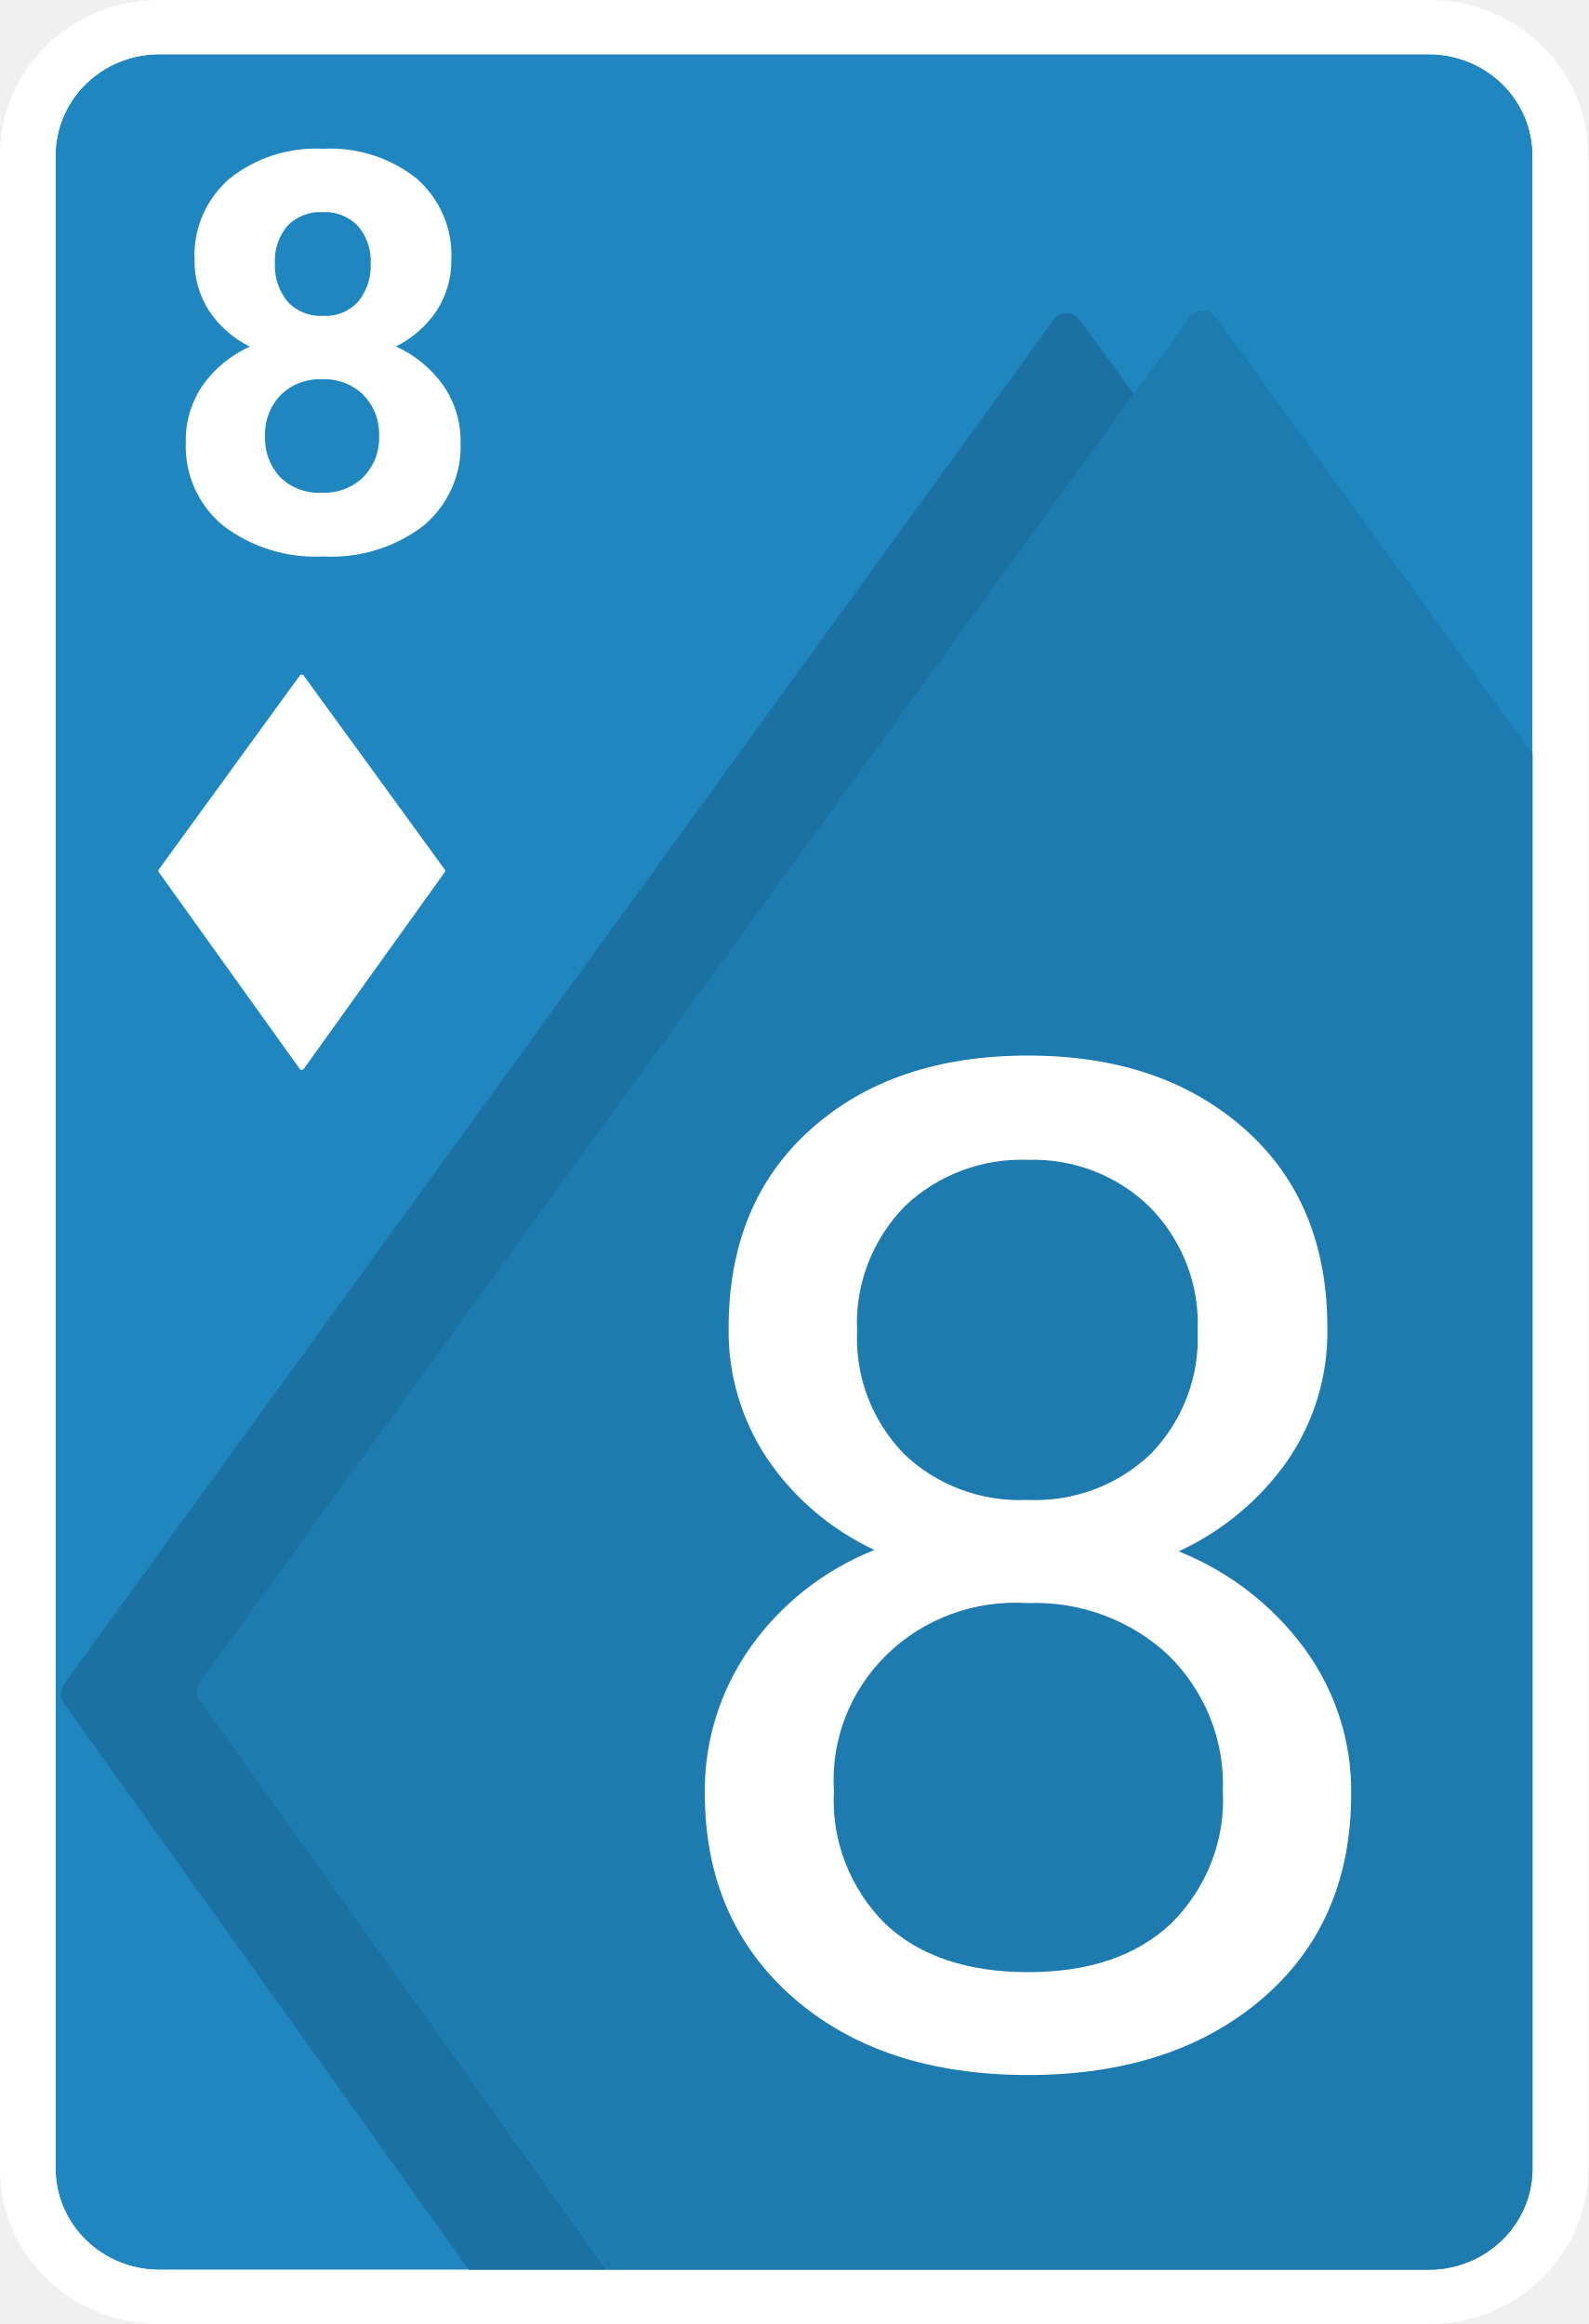
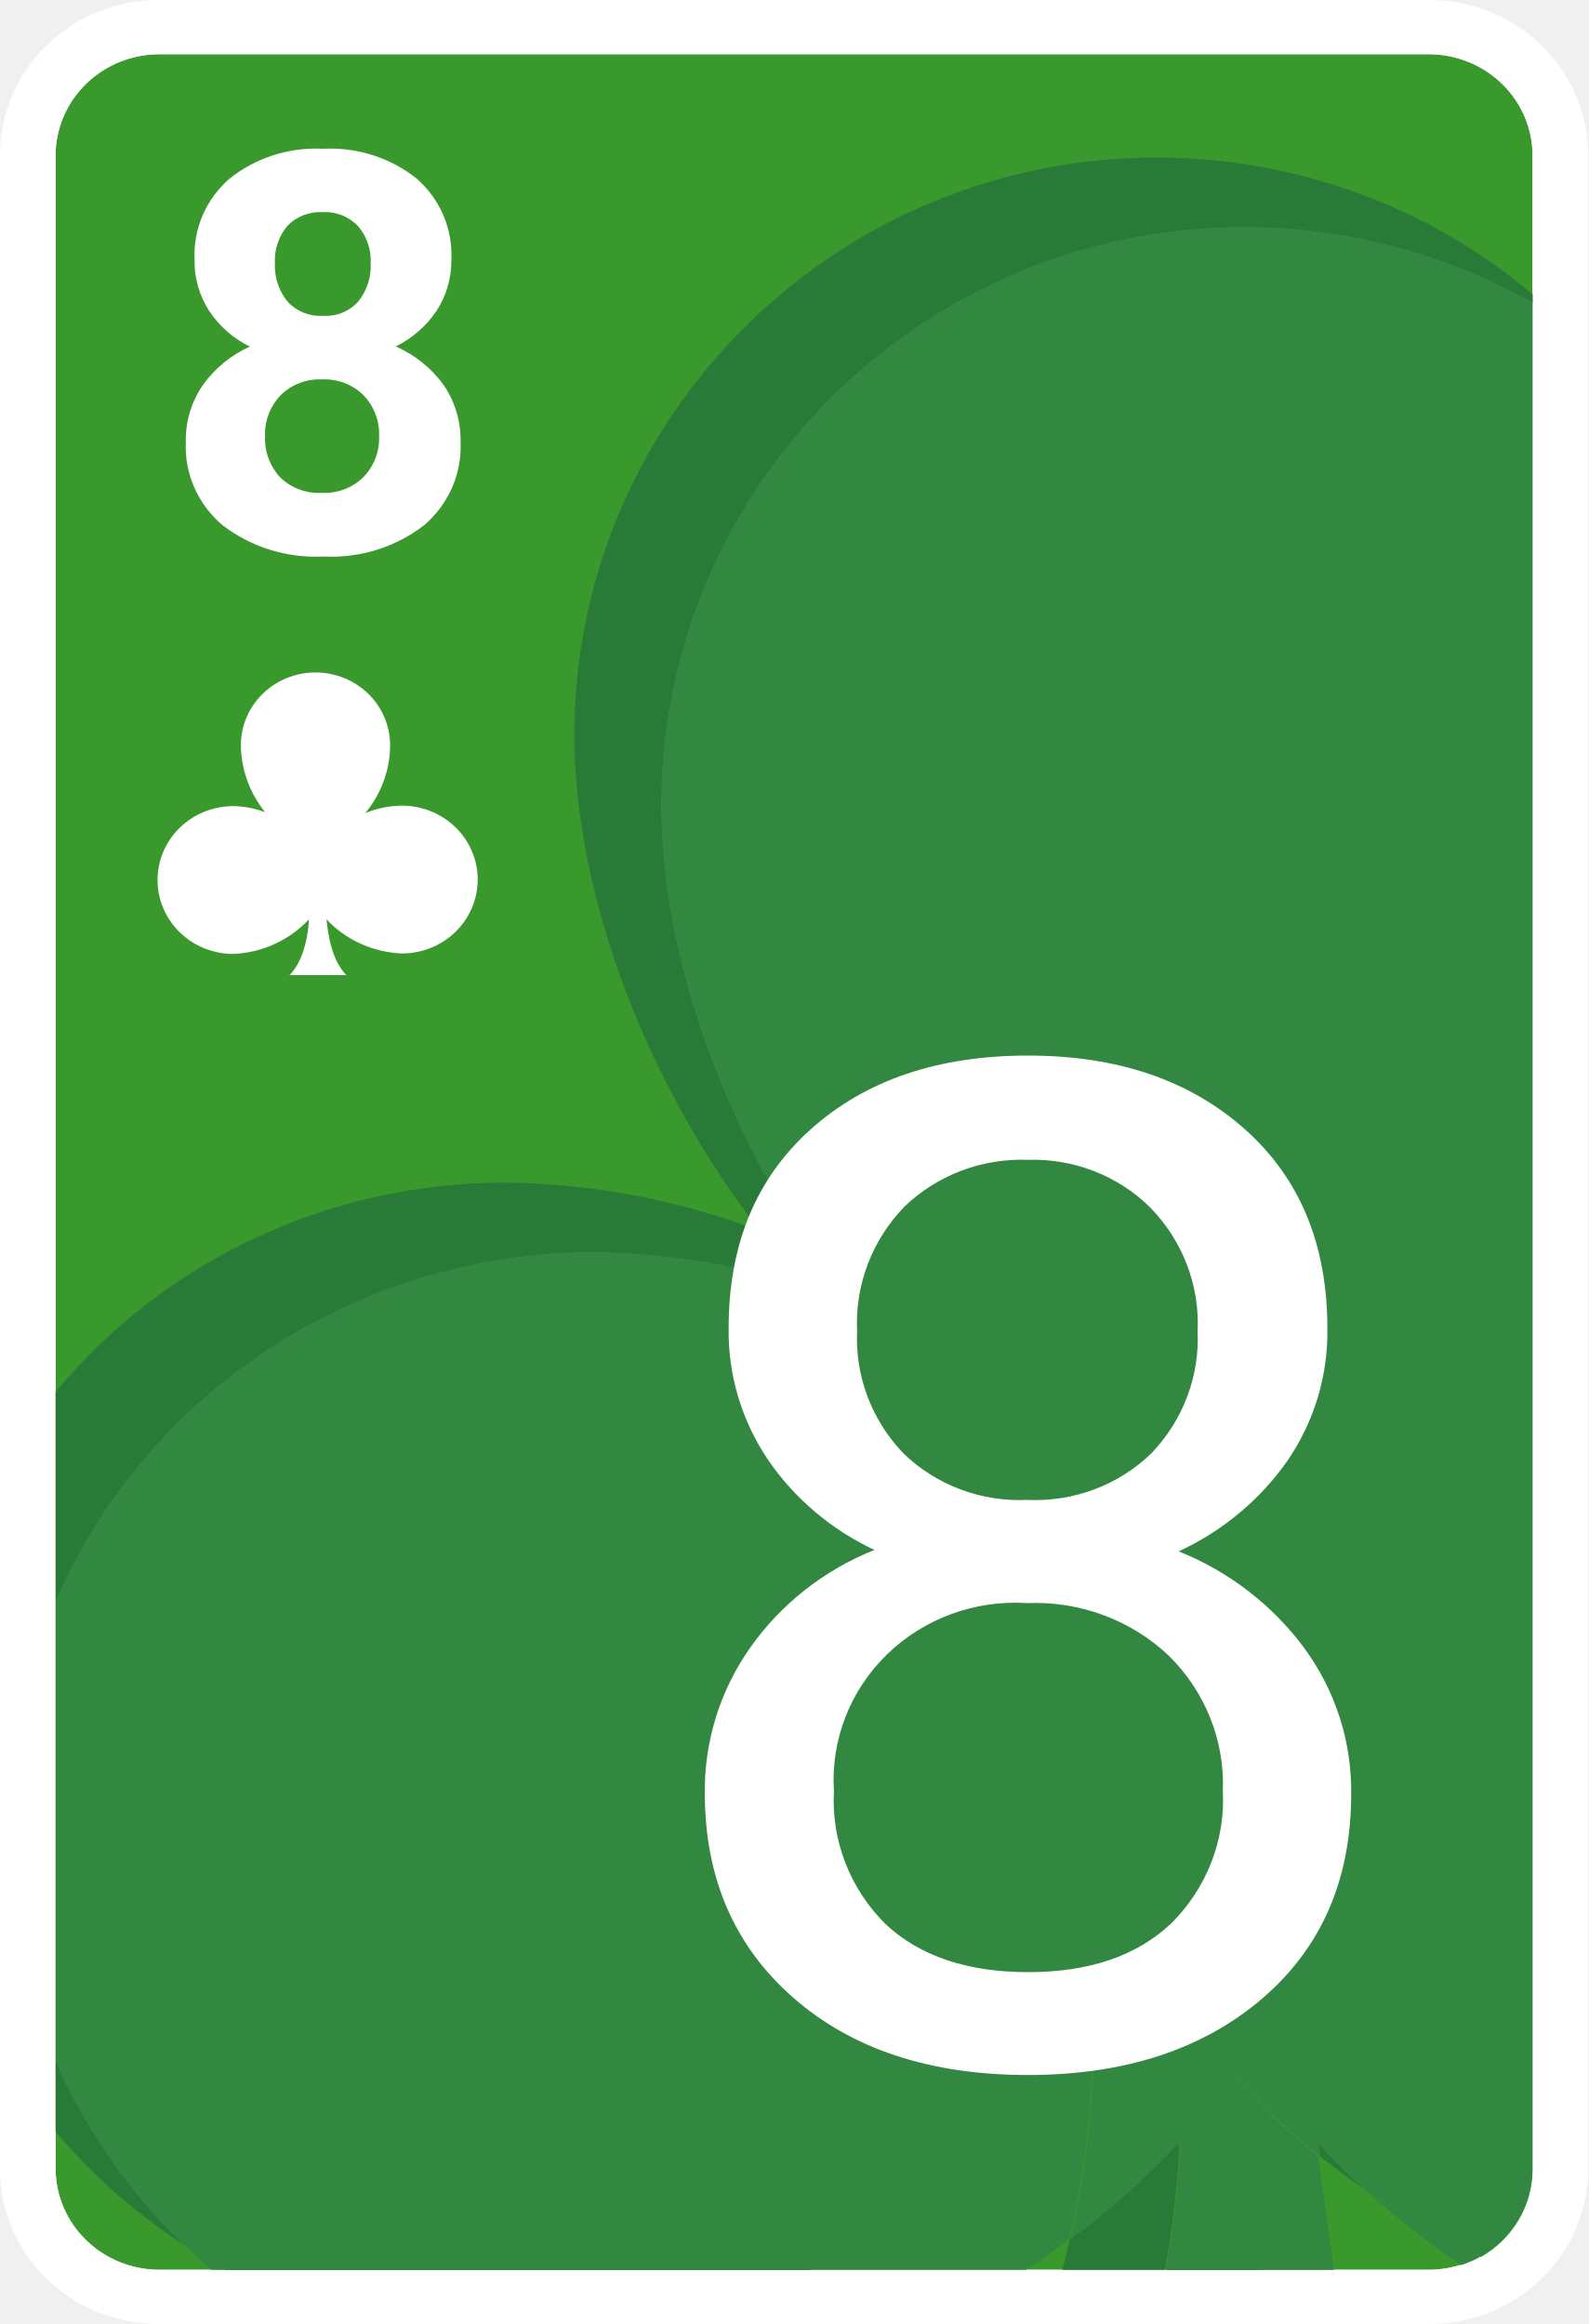
<svg xmlns="http://www.w3.org/2000/svg" width="550" height="805" viewBox="0 0 550 805" fill="none">
-   <g clip-path="url(#clip0_18_431)">
-     <path d="M530.75 751.333C530.692 760.567 526.907 769.407 520.215 775.937C513.523 782.467 504.464 786.16 495 786.217H55C45.536 786.16 36.477 782.467 29.785 775.937C23.093 769.407 19.308 760.567 19.25 751.333V53.666C19.308 44.432 23.093 35.592 29.785 29.062C36.477 22.533 45.536 18.84 55 18.783H495C504.464 18.84 513.523 22.533 520.215 29.062C526.907 35.592 530.692 44.432 530.75 53.666V751.333Z" fill="#1F86BF" />
+   <g clip-path="url(#clip0_18_469)">
+     <path d="M530.75 751.333C530.692 760.567 526.907 769.407 520.215 775.937C513.523 782.467 504.464 786.16 495 786.217H55C45.536 786.16 36.477 782.467 29.785 775.937C23.093 769.407 19.308 760.567 19.25 751.333V53.666C19.308 44.432 23.093 35.592 29.785 29.062C36.477 22.533 45.536 18.84 55 18.783H495C504.464 18.84 513.523 22.533 520.215 29.062C526.907 35.592 530.692 44.432 530.75 53.666V751.333Z" fill="#3A992C" />
    <path d="M495 0H55C40.413 0 26.424 5.654 16.109 15.719C5.795 25.783 0 39.433 0 53.667L0 751.333C0 765.567 5.795 779.217 16.109 789.281C26.424 799.346 40.413 805 55 805H495C509.587 805 523.576 799.346 533.891 789.281C544.205 779.217 550 765.567 550 751.333V53.667C550 39.433 544.205 25.783 533.891 15.719C523.576 5.654 509.587 0 495 0ZM530.75 751.333C530.692 760.568 526.907 769.408 520.215 775.937C513.523 782.467 504.464 786.16 495 786.217H55C45.536 786.16 36.477 782.467 29.785 775.937C23.093 769.408 19.308 760.568 19.25 751.333V53.667C19.308 44.432 23.093 35.592 29.785 29.063C36.477 22.533 45.536 18.84 55 18.783H495C504.464 18.84 513.523 22.533 520.215 29.063C526.907 35.592 530.692 44.432 530.75 53.667V751.333Z" fill="white" />
-     <path d="M69.3 588.885C68.649 587.981 68.3 586.903 68.3 585.799C68.3 584.694 68.649 583.617 69.3 582.713L392.7 136.528L374 110.983C373.504 110.218 372.818 109.588 372.005 109.152C371.193 108.715 370.28 108.486 369.352 108.486C368.425 108.486 367.512 108.715 366.7 109.152C365.887 109.588 365.201 110.218 364.705 110.983L22 583.572C21.337 584.481 20.98 585.569 20.98 586.684C20.98 587.8 21.337 588.888 22 589.797L162.36 786.217H210.045L69.3 588.885Z" fill="#1B71A1" />
-     <path d="M411.95 110.016L392.7 136.474L530.75 326.83V261.195L421.19 110.016C420.694 109.251 420.008 108.622 419.195 108.185C418.383 107.748 417.47 107.52 416.542 107.52C415.615 107.52 414.702 107.748 413.89 108.185C413.077 108.622 412.391 109.251 411.895 110.016H411.95ZM69.3 582.712C68.649 583.616 68.3 584.694 68.3 585.798C68.3 586.903 68.649 587.98 69.3 588.884L210.32 786.216H495C504.464 786.16 513.523 782.467 520.215 775.937C526.907 769.407 530.692 760.567 530.75 751.333V326.937L392.7 136.528L69.3 582.712Z" fill="#1E7BAF" />
-     <path d="M156.31 89.892C156.417 96.173 154.639 102.348 151.195 107.655C147.695 112.906 142.838 117.163 137.115 119.999C143.618 122.957 149.212 127.528 153.34 133.254C157.448 139.092 159.601 146.03 159.5 153.111C159.745 158.559 158.725 163.991 156.516 169C154.306 174.01 150.964 178.466 146.74 182.037C136.886 189.598 124.554 193.412 112.035 192.771C99.484 193.404 87.12 189.593 77.22 182.037C72.971 178.493 69.604 174.051 67.374 169.049C65.144 164.046 64.11 158.615 64.35 153.165C64.182 146.082 66.277 139.123 70.345 133.254C74.453 127.544 80.03 122.991 86.515 120.052C80.781 117.232 75.921 112.971 72.435 107.709C69.01 102.396 67.251 96.221 67.375 89.945C67.133 84.71 68.082 79.487 70.156 74.653C72.229 69.818 75.374 65.492 79.365 61.985C88.447 54.676 100.002 50.943 111.76 51.52C123.53 50.897 135.117 54.57 144.265 61.824C148.278 65.34 151.44 69.682 153.523 74.536C155.606 79.39 156.558 84.635 156.31 89.892ZM131.285 151.072C131.394 148.446 130.964 145.826 130.019 143.365C129.075 140.904 127.635 138.652 125.785 136.743C123.919 134.922 121.682 133.504 119.218 132.579C116.755 131.655 114.121 131.245 111.485 131.376C108.867 131.26 106.254 131.677 103.811 132.601C101.368 133.525 99.149 134.936 97.295 136.743C95.436 138.657 93.99 140.917 93.045 143.388C92.1 145.859 91.675 148.491 91.795 151.125C91.563 156.334 93.44 161.423 97.02 165.293C98.913 167.139 101.187 168.572 103.69 169.497C106.193 170.422 108.868 170.819 111.54 170.66C114.167 170.784 116.791 170.37 119.244 169.446C121.697 168.522 123.925 167.107 125.785 165.293C127.629 163.402 129.066 161.169 130.011 158.726C130.955 156.283 131.389 153.681 131.285 151.072ZM128.37 91.234C128.621 86.561 127.071 81.967 124.025 78.353C122.477 76.706 120.574 75.414 118.454 74.57C116.333 73.725 114.047 73.35 111.76 73.47C109.496 73.352 107.233 73.713 105.126 74.528C103.018 75.343 101.116 76.593 99.55 78.192C96.493 81.863 94.944 86.511 95.205 91.234C94.985 96 96.527 100.685 99.55 104.435C101.086 106.118 102.992 107.441 105.125 108.306C107.258 109.17 109.564 109.553 111.87 109.426C114.16 109.556 116.451 109.174 118.567 108.309C120.683 107.444 122.568 106.119 124.08 104.435C127.087 100.68 128.61 95.994 128.37 91.234ZM459.69 460.246C459.951 476.525 455.115 492.495 445.83 506.023C436.361 519.541 423.377 530.358 408.21 537.364C425.715 544.387 440.833 556.087 451.825 571.121C462.525 585.771 468.169 603.364 467.94 621.353C467.94 651.048 457.673 674.698 437.14 692.3C416.607 709.903 389.583 718.722 356.07 718.758C322.227 718.758 295.093 709.813 274.67 691.924C254.283 674.036 244.09 650.422 244.09 621.085C243.893 603.174 249.346 585.637 259.71 570.853C270.371 555.66 285.362 543.849 302.83 536.882C287.84 529.851 275.072 519.005 265.87 505.487C256.798 491.978 252.085 476.126 252.34 459.977C252.34 431.069 261.837 408.117 280.83 391.123C299.823 374.128 324.885 365.631 356.015 365.631C386.925 365.631 411.95 374.128 431.09 391.123C450.23 408.117 459.763 431.158 459.69 460.246ZM423.5 620.387C423.828 611.725 422.333 603.089 419.107 595.012C415.881 586.936 410.993 579.59 404.745 573.429C398.267 567.332 390.589 562.582 382.175 559.464C373.761 556.346 364.787 554.926 355.795 555.289C346.867 554.707 337.915 555.99 329.535 559.052C321.156 562.114 313.542 566.885 307.202 573.046C300.862 579.206 295.942 586.616 292.769 594.78C289.597 602.943 288.245 611.673 288.805 620.387C288.34 628.836 289.678 637.287 292.736 645.204C295.795 653.121 300.505 660.332 306.57 666.379C318.45 677.542 334.95 683.123 356.07 683.123C377.19 683.123 393.69 677.506 405.57 666.272C411.658 660.257 416.397 653.07 419.484 645.171C422.571 637.271 423.938 628.831 423.5 620.387ZM356.015 401.749C348.152 401.454 340.31 402.73 332.971 405.498C325.632 408.267 318.95 412.47 313.335 417.849C307.725 423.592 303.369 430.387 300.533 437.823C297.696 445.259 296.438 453.18 296.835 461.104C296.482 468.851 297.721 476.588 300.479 483.86C303.237 491.132 307.459 497.791 312.895 503.447C318.51 508.888 325.224 513.129 332.609 515.901C339.995 518.672 347.891 519.914 355.795 519.547C363.699 519.914 371.595 518.672 378.981 515.901C386.366 513.129 393.08 508.888 398.695 503.447C404.131 497.791 408.353 491.132 411.111 483.86C413.869 476.588 415.108 468.851 414.755 461.104C415.129 453.23 413.859 445.365 411.023 437.984C408.186 430.604 403.843 423.863 398.255 418.171C392.751 412.746 386.158 408.487 378.89 405.661C371.622 402.836 363.835 401.504 356.015 401.749ZM154 301.177L105.16 233.987C105.083 233.887 104.983 233.806 104.869 233.75C104.754 233.694 104.628 233.665 104.5 233.665C104.372 233.665 104.246 233.694 104.131 233.75C104.016 233.806 103.917 233.887 103.84 233.987L55 301.177C54.897 301.308 54.842 301.469 54.842 301.634C54.842 301.799 54.897 301.959 55 302.09L103.84 370.3C103.917 370.4 104.016 370.481 104.131 370.537C104.246 370.593 104.372 370.622 104.5 370.622C104.628 370.622 104.754 370.593 104.869 370.537C104.983 370.481 105.083 370.4 105.16 370.3L154 302.143C154.103 302.012 154.158 301.852 154.158 301.687C154.158 301.522 154.103 301.362 154 301.231V301.177Z" fill="white" />
+     <path d="M198.88 254.004C198.88 311.427 224.895 377.062 263.23 426.435C235.182 415.681 205.364 409.989 175.23 409.637C145.332 409.591 115.803 416.079 88.812 428.626C61.82 441.172 38.051 459.458 19.25 482.141V554.967C34.637 519.147 60.505 488.547 93.618 466.994C126.731 445.441 165.621 433.891 205.425 433.787C235.557 434.161 265.37 439.851 293.425 450.585C254.925 401.212 228.855 335.524 229.075 278.154C229.625 167.064 320.925 78.246 431.805 78.729C466.6 78.854 500.746 87.924 530.805 105.025V101.966C494.89 71.604 449.02 54.794 401.5 54.579C290.62 54.042 199.43 142.914 198.88 254.004ZM370.48 775.536C369.678 779.128 368.816 782.706 367.895 786.27H403.425C406.154 771.552 407.845 756.67 408.485 741.727C396.936 754.139 384.211 765.459 370.48 775.536ZM456.17 741.888C456.642 743.476 456.9 745.118 456.94 746.771C461.89 750.742 467.17 754.553 472.505 758.31C466.785 752.943 461.285 747.576 456.17 741.888ZM63.47 777.468C44.655 759.218 29.638 737.586 19.25 713.766V738.346C31.96 753.437 46.878 766.619 63.525 777.468H63.47Z" fill="#297A38" />
+     <path d="M73.15 786.217H78.21L63.58 777.469L73.15 786.217ZM378.29 717.523C350.865 746.721 317.579 770.103 280.5 786.217H355.19C360.69 782.836 365.475 779.24 370.48 775.483C374.765 756.398 377.359 736.989 378.235 717.47L378.29 717.523ZM426.03 717.738C428.346 740.789 432.13 763.678 437.36 786.27H462L456.5 746.825C445.528 737.959 435.319 728.231 425.975 717.738H426.03ZM506 784.607C508.284 783.857 510.494 782.905 512.6 781.762C498.729 774.944 485.4 767.122 472.725 758.364C483.148 767.889 494.269 776.66 506 784.607Z" fill="#328840" />
+     <path d="M229.075 278.154C229.075 335.578 255.09 401.266 293.425 450.585C265.37 439.852 235.557 434.161 205.425 433.788C165.621 433.891 126.731 445.442 93.618 466.995C60.505 488.548 34.637 519.147 19.25 554.967V713.767C29.642 737.629 44.678 759.299 63.525 777.576C68.255 780.689 73.15 783.641 78.155 786.324H280.5C317.662 770.22 351.026 746.818 378.51 717.577C377.637 737.114 375.043 756.541 370.755 775.644C384.488 765.55 397.213 754.212 408.76 741.781C408.12 756.724 406.429 771.607 403.7 786.324H437.58C432.35 763.731 428.566 740.843 426.25 717.792C435.734 728.302 446.091 738.03 457.215 746.879C457.175 745.225 456.917 743.584 456.445 741.995C461.56 747.684 467.06 753.104 472.945 758.417C485.62 767.176 498.949 774.997 512.82 781.816C518.287 778.717 522.822 774.269 525.97 768.918C529.117 763.567 530.766 757.503 530.75 751.333V105.026C500.691 87.924 466.545 78.854 431.75 78.729C320.87 78.192 229.625 167.064 229.075 278.154Z" fill="#328840" />
+     <path d="M119.955 337.778H100.265C106.7 331.392 106.975 318.458 106.975 318.458C103.636 322.039 99.603 324.94 95.11 326.994C90.617 329.048 85.752 330.214 80.795 330.426C73.837 330.426 67.164 327.729 62.244 322.928C57.324 318.127 54.56 311.616 54.56 304.827C54.56 298.038 57.324 291.526 62.244 286.726C67.164 281.925 73.837 279.228 80.795 279.228C84.559 279.288 88.283 279.996 91.795 281.321C86.728 275.015 83.806 267.322 83.435 259.317C83.274 255.911 83.822 252.508 85.047 249.314C86.272 246.12 88.148 243.201 90.562 240.735C92.976 238.268 95.877 236.305 99.09 234.964C102.304 233.623 105.763 232.931 109.258 232.931C112.753 232.931 116.211 233.623 119.425 234.964C122.638 236.305 125.539 238.268 127.953 240.735C130.367 243.201 132.243 246.12 133.468 249.314C134.693 252.508 135.241 255.911 135.08 259.317C134.78 267.471 131.769 275.308 126.5 281.643C130.521 279.98 134.838 279.105 139.205 279.067C146.163 279.067 152.836 281.764 157.756 286.565C162.676 291.365 165.44 297.877 165.44 304.666C165.44 311.455 162.676 317.966 157.756 322.767C152.836 327.568 146.163 330.265 139.205 330.265C134.255 330.073 129.393 328.926 124.899 326.89C120.406 324.854 116.37 321.97 113.025 318.404C113.3 318.565 113.52 331.284 119.955 337.778ZM156.31 89.892C156.417 96.173 154.639 102.348 151.195 107.655C147.674 112.908 142.799 117.165 137.06 119.999C143.669 122.909 149.365 127.484 153.56 133.254C157.591 139.118 159.665 146.053 159.5 153.111C159.746 158.559 158.725 163.991 156.516 169C154.306 174.01 150.964 178.466 146.74 182.037C136.886 189.598 124.554 193.412 112.035 192.771C99.484 193.404 87.12 189.593 77.22 182.037C72.971 178.493 69.604 174.051 67.374 169.049C65.144 164.046 64.11 158.615 64.35 153.165C64.182 146.082 66.277 139.123 70.345 133.254C74.453 127.544 80.03 122.991 86.515 120.052C80.781 117.232 75.921 112.971 72.435 107.709C69.01 102.396 67.251 96.221 67.375 89.945C67.133 84.71 68.082 79.487 70.156 74.653C72.229 69.818 75.374 65.492 79.365 61.985C88.448 54.676 100.002 50.943 111.76 51.52C123.53 50.897 135.117 54.57 144.265 61.824C148.278 65.34 151.44 69.682 153.523 74.536C155.606 79.39 156.558 84.635 156.31 89.892ZM131.285 151.125C131.394 148.5 130.964 145.879 130.019 143.419C129.075 140.958 127.635 138.706 125.785 136.796C123.919 134.976 121.682 133.557 119.219 132.633C116.755 131.708 114.121 131.299 111.485 131.43C108.868 131.314 106.254 131.731 103.811 132.655C101.368 133.579 99.149 134.989 97.295 136.796C95.436 138.711 93.99 140.971 93.045 143.442C92.1 145.913 91.675 148.544 91.795 151.179C91.563 156.388 93.44 161.477 97.02 165.347C98.914 167.193 101.187 168.626 103.69 169.551C106.193 170.476 108.868 170.872 111.54 170.714C114.167 170.837 116.791 170.424 119.244 169.5C121.697 168.575 123.925 167.161 125.785 165.347C127.629 163.456 129.066 161.222 130.011 158.78C130.956 156.337 131.389 153.734 131.285 151.125ZM128.37 91.234C128.621 86.561 127.071 81.967 124.025 78.353C122.477 76.706 120.574 75.414 118.454 74.57C116.333 73.725 114.047 73.35 111.76 73.47C109.496 73.352 107.233 73.713 105.126 74.528C103.018 75.343 101.116 76.593 99.55 78.192C96.493 81.863 94.944 86.511 95.205 91.234C94.985 96 96.527 100.685 99.55 104.435C101.086 106.118 102.992 107.441 105.125 108.306C107.258 109.17 109.564 109.553 111.87 109.426C114.16 109.556 116.451 109.174 118.567 108.309C120.683 107.444 122.568 106.119 124.08 104.435C127.088 100.68 128.61 95.994 128.37 91.234ZM459.69 460.246C459.951 476.525 455.116 492.495 445.83 506.023C436.361 519.541 423.377 530.358 408.21 537.364C425.721 544.401 440.853 556.098 451.88 571.121C462.54 585.788 468.162 603.373 467.94 621.353C467.94 651.048 457.655 674.698 437.085 692.3C416.515 709.903 389.492 718.722 356.015 718.758C322.172 718.758 295.057 709.813 274.67 691.924C254.283 674.036 244.09 650.422 244.09 621.085C243.893 603.174 249.346 585.637 259.71 570.853C270.371 555.66 285.363 543.849 302.83 536.882C287.84 529.851 275.072 519.005 265.87 505.487C256.798 491.978 252.086 476.126 252.34 459.977C252.34 431.069 261.837 408.117 280.83 391.123C299.823 374.128 324.885 365.631 356.015 365.631C386.962 365.631 411.987 374.128 431.09 391.123C450.193 408.117 459.727 431.158 459.69 460.246ZM423.5 620.387C423.833 611.732 422.341 603.103 419.114 595.034C415.888 586.966 410.997 579.63 404.745 573.482C398.279 567.366 390.604 562.599 382.189 559.471C373.773 556.343 364.793 554.92 355.795 555.289C346.867 554.707 337.915 555.99 329.536 559.052C321.156 562.114 313.542 566.885 307.202 573.046C300.862 579.206 295.942 586.616 292.769 594.78C289.597 602.943 288.245 611.673 288.805 620.387C288.34 628.836 289.678 637.287 292.737 645.204C295.795 653.121 300.505 660.332 306.57 666.379C318.45 677.542 334.95 683.123 356.07 683.123C377.19 683.123 393.69 677.506 405.57 666.272C411.65 660.251 416.383 653.064 419.47 645.165C422.556 637.267 423.928 628.829 423.5 620.387ZM356.015 401.749C348.152 401.454 340.31 402.73 332.971 405.498C325.632 408.267 318.95 412.47 313.335 417.849C307.73 423.595 303.378 430.392 300.542 437.826C297.706 445.261 296.445 453.18 296.835 461.104C296.479 468.851 297.716 476.589 300.475 483.861C303.233 491.134 307.456 497.793 312.895 503.447C318.51 508.888 325.224 513.129 332.609 515.901C339.995 518.672 347.891 519.914 355.795 519.547C363.699 519.914 371.595 518.672 378.981 515.901C386.366 513.129 393.08 508.888 398.695 503.447C404.134 497.793 408.357 491.134 411.115 483.861C413.874 476.589 415.111 468.851 414.755 461.104C415.129 453.23 413.859 445.365 411.023 437.984C408.187 430.604 403.843 423.863 398.255 418.171C392.751 412.746 386.158 408.487 378.89 405.661C371.622 402.836 363.835 401.504 356.015 401.749Z" fill="white" />
  </g>
  <defs>
-     <clipPath id="clip0_18_431">
+     <clipPath id="clip0_18_469">
      <rect width="550" height="805" fill="white" />
    </clipPath>
  </defs>
</svg>
